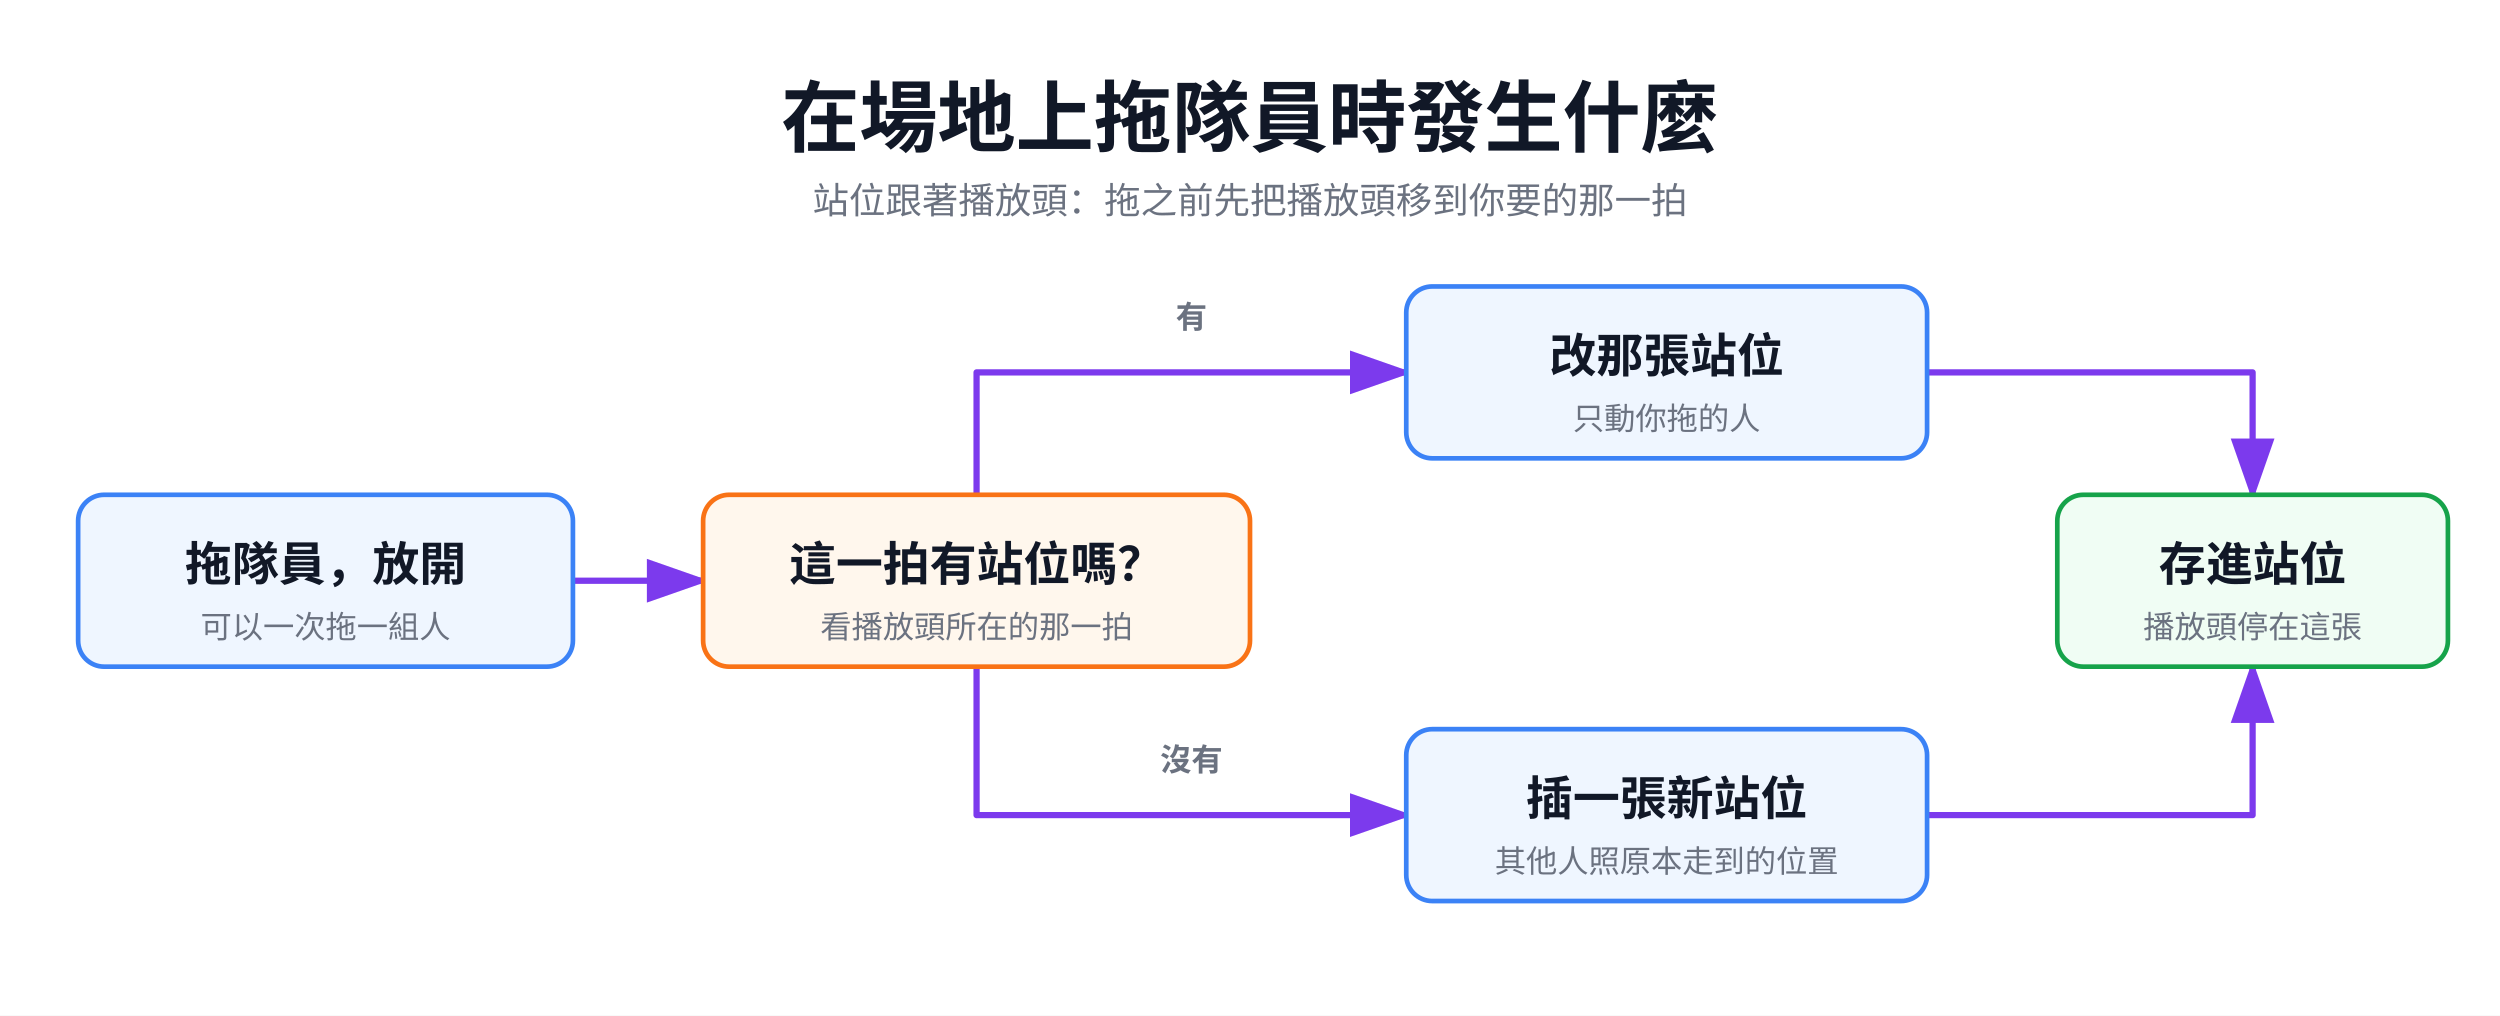
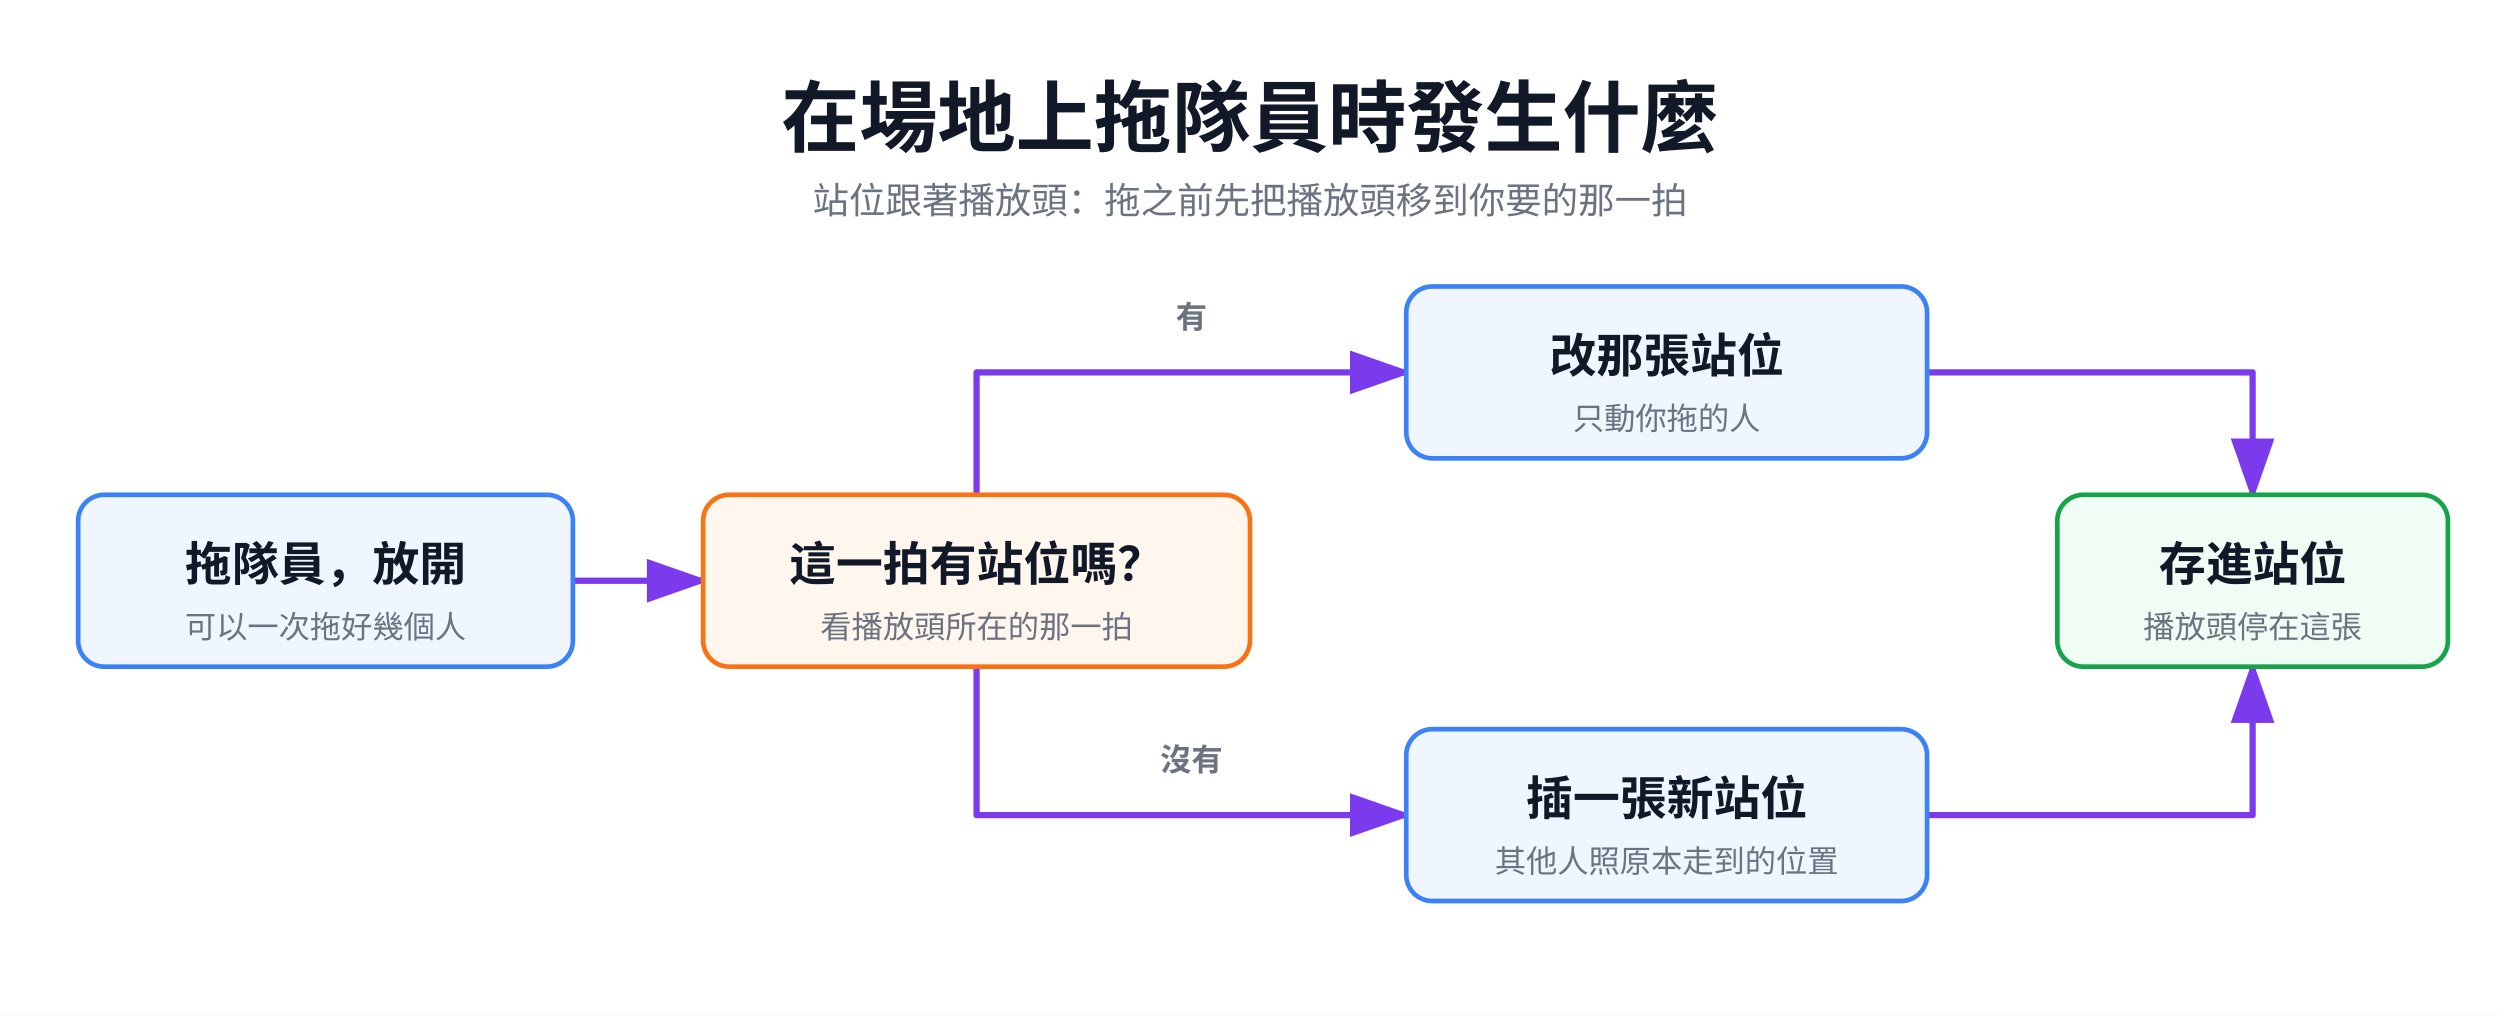
<svg xmlns="http://www.w3.org/2000/svg" viewBox="0 0 960 390" width="960" height="390" data-generator="fireworks-tech-graph" data-schema-version="1" data-text-metrics="heuristic-v1" data-style-id="1" data-visual-theme="Flat Icon" data-diagram-type="flowchart" data-motion-scene="" data-semantic-profile="generic" data-semantic-valid="true" data-quality-profile="standard" data-max-bends-per-edge="12" data-max-total-bends="100" data-max-route-stretch="5.0" data-max-bridged-crossings="8" data-min-node-gap="0.0" data-min-container-gutter="0.0" data-min-label-clearance="2.0" data-min-segment-length="0.0">
  <defs>
    <marker id="arrowA" markerWidth="10" markerHeight="7" refX="9" refY="3.5" orient="auto">
      <polygon points="0 0, 10 3.5, 0 7" fill="#7c3aed" />
    </marker>
    <marker id="arrowB" markerWidth="10" markerHeight="7" refX="9" refY="3.5" orient="auto">
      <polygon points="0 0, 10 3.5, 0 7" fill="#10b981" />
    </marker>
    <marker id="arrowC" markerWidth="10" markerHeight="7" refX="9" refY="3.5" orient="auto">
      <polygon points="0 0, 10 3.5, 0 7" fill="#2563eb" />
    </marker>
    <marker id="arrowE" markerWidth="10" markerHeight="7" refX="9" refY="3.5" orient="auto">
      <polygon points="0 0, 10 3.5, 0 7" fill="#f97316" />
    </marker>
    <marker id="arrowF" markerWidth="10" markerHeight="7" refX="9" refY="3.5" orient="auto">
      <polygon points="0 0, 10 3.5, 0 7" fill="#7c3aed" />
    </marker>
    <marker id="arrowG" markerWidth="10" markerHeight="7" refX="9" refY="3.5" orient="auto">
      <polygon points="0 0, 10 3.5, 0 7" fill="#ef4444" />
    </marker>
    <marker id="arrowH" markerWidth="10" markerHeight="7" refX="9" refY="3.5" orient="auto">
      <polygon points="0 0, 10 3.5, 0 7" fill="#6b7280" />
    </marker>
    <filter id="shadowSoft" x="-20%" y="-20%" width="140%" height="160%">
      <feDropShadow dx="0" dy="3" stdDeviation="6" flood-color="#0f172a" flood-opacity="0.12" />
    </filter>
    <filter id="shadowGlass" x="-20%" y="-20%" width="140%" height="160%">
      <feDropShadow dx="0" dy="10" stdDeviation="16" flood-color="#020617" flood-opacity="0.28" />
    </filter>
    <style>
    text { font-family: 'Helvetica Neue', Helvetica, Arial, 'PingFang SC', 'Noto Sans CJK SC', 'Microsoft YaHei', 'Microsoft JhengHei', 'SimHei', sans-serif; }
    .title { font-size: 30px; font-weight: 700; fill: #111827; }
    .subtitle { font-size: 14px; font-weight: 500; fill: #6b7280; }
    .section { font-size: 13px; font-weight: 700; fill: #2563eb; letter-spacing: 1.4px; }
    .section-sub { font-size: 12px; font-weight: 500; fill: #64748b; }
    .node-title { font-weight: 700; fill: #111827; }
    .node-sub { font-weight: 500; fill: #6b7280; }
    .node-type { font-size: 12px; font-weight: 700; fill: #64748b; letter-spacing: 0.08em; }
    .arrow-label { font-size: 12px; font-weight: 600; fill: #6b7280; }
    .legend { font-size: 12px; font-weight: 500; fill: #6b7280; }
    .footnote { font-size: 12px; font-weight: 500; fill: #64748b; }
    .metric-label { font-size: 8.5px; font-weight: 700; fill: #64748b; text-transform: uppercase; }
    .metric-value { font-size: 9.5px; font-weight: 700; fill: #111827; }
    </style>
  </defs>
  <rect data-graph-role="background" width="960.0" height="390.0" fill="#ffffff" />
  <text x="480.0" y="56" text-anchor="middle" class="title">在場地上拖隊員時發生什麼</text>
  <text x="480.0" y="82" text-anchor="middle" class="subtitle">站位跟著播放頭：拖之前先把播放頭移到你要的那一拍</text>
  <path id="d-a" data-graph-role="edge" data-edge-id="d-a" data-source="drag" data-target="ask" data-edge-kind="flow" data-topic-id="" data-flow="control" data-motion-role="" data-motion-stage="" data-motion-order="" data-protocol="" data-via="" data-critical-path-id="" data-critical-hop="" data-critical-hops="" data-critical="false" data-bends="0" data-route-stretch="1.0" data-bridges="" d="M 220,223 L 270,223" fill="none" stroke="#7c3aed" stroke-width="2.4" stroke-linecap="round" stroke-linejoin="round" marker-end="url(#arrowA)" />
  <path id="a-e" data-graph-role="edge" data-edge-id="a-e" data-source="ask" data-target="edit" data-edge-kind="flow" data-topic-id="" data-flow="control" data-motion-role="" data-motion-stage="" data-motion-order="" data-protocol="" data-via="" data-critical-path-id="" data-critical-hop="" data-critical-hops="" data-critical="false" data-bends="1" data-route-stretch="1.0" data-bridges="" d="M 375,190 L 375,143 L 540,143" fill="none" stroke="#7c3aed" stroke-width="2.4" stroke-linecap="round" stroke-linejoin="round" marker-end="url(#arrowA)" />
  <path id="a-i" data-graph-role="edge" data-edge-id="a-i" data-source="ask" data-target="insert" data-edge-kind="flow" data-topic-id="" data-flow="control" data-motion-role="" data-motion-stage="" data-motion-order="" data-protocol="" data-via="" data-critical-path-id="" data-critical-hop="" data-critical-hops="" data-critical="false" data-bends="1" data-route-stretch="1.0" data-bridges="" d="M 375,256 L 375,313 L 540,313" fill="none" stroke="#7c3aed" stroke-width="2.4" stroke-linecap="round" stroke-linejoin="round" marker-end="url(#arrowA)" />
  <path id="e-d" data-graph-role="edge" data-edge-id="e-d" data-source="edit" data-target="done" data-edge-kind="flow" data-topic-id="" data-flow="control" data-motion-role="" data-motion-stage="" data-motion-order="" data-protocol="" data-via="" data-critical-path-id="" data-critical-hop="" data-critical-hops="" data-critical="false" data-bends="1" data-route-stretch="1.0" data-bridges="" d="M 740,143 L 865,143 L 865,190" fill="none" stroke="#7c3aed" stroke-width="2.4" stroke-linecap="round" stroke-linejoin="round" marker-end="url(#arrowA)" />
  <path id="i-d" data-graph-role="edge" data-edge-id="i-d" data-source="insert" data-target="done" data-edge-kind="flow" data-topic-id="" data-flow="control" data-motion-role="" data-motion-stage="" data-motion-order="" data-protocol="" data-via="" data-critical-path-id="" data-critical-hop="" data-critical-hops="" data-critical="false" data-bends="1" data-route-stretch="1.0" data-bridges="" d="M 740,313 L 865,313 L 865,256" fill="none" stroke="#7c3aed" stroke-width="2.4" stroke-linecap="round" stroke-linejoin="round" marker-end="url(#arrowA)" />
  <g id="node-drag" data-graph-role="node" data-node-id="drag" data-semantic-role="rect" data-motion-role="" data-motion-stage="" data-motion-order="" data-parent="" data-deployment-id="" data-topic-id="" data-span-id="" data-station-order="" data-status="" data-start-ms="" data-duration-ms="" data-parent-span="" data-graph-bounds="30,190,220,256">
    <rect x="30.0" y="190.0" width="190.0" height="66.0" rx="10.0" fill="#eff6ff" stroke="#3b82f6" stroke-width="1.8" />
    <text data-text-role="title" data-full-text="拖隊員，放開" data-text-max-width="166.0" x="125.0" y="223.0" text-anchor="middle" class="node-title" font-size="18">拖隊員，放開</text>
-     <text data-text-role="subtitle" data-full-text="可以一次拖一組人" data-text-max-width="166.0" x="125.0" y="245.0" text-anchor="middle" class="node-sub" font-size="12">可以一次拖一組人</text>
+     <text data-text-role="subtitle" data-full-text="可以一次拖好幾個人" data-text-max-width="166.0" x="125.0" y="245.0" text-anchor="middle" class="node-sub" font-size="12">可以一次拖好幾個人</text>
  </g>
  <g id="node-ask" data-graph-role="node" data-node-id="ask" data-semantic-role="rect" data-motion-role="" data-motion-stage="" data-motion-order="" data-parent="" data-deployment-id="" data-topic-id="" data-span-id="" data-station-order="" data-status="" data-start-ms="" data-duration-ms="" data-parent-span="" data-graph-bounds="270,190,480,256">
    <rect x="270.0" y="190.0" width="210.0" height="66.0" rx="10.0" fill="#fff7ed" stroke="#f97316" stroke-width="1.8" />
    <text data-text-role="title" data-full-text="這一拍有站位嗎？" data-text-max-width="186.0" x="375.0" y="223.0" text-anchor="middle" class="node-title" font-size="18">這一拍有站位嗎？</text>
    <text data-text-role="subtitle" data-full-text="看播放頭所在的那一拍" data-text-max-width="186.0" x="375.0" y="245.0" text-anchor="middle" class="node-sub" font-size="12">看播放頭所在的那一拍</text>
  </g>
  <g id="node-edit" data-graph-role="node" data-node-id="edit" data-semantic-role="rect" data-motion-role="" data-motion-stage="" data-motion-order="" data-parent="" data-deployment-id="" data-topic-id="" data-span-id="" data-station-order="" data-status="" data-start-ms="" data-duration-ms="" data-parent-span="" data-graph-bounds="540,110,740,176">
    <rect x="540.0" y="110.0" width="200.0" height="66.0" rx="10.0" fill="#eff6ff" stroke="#3b82f6" stroke-width="1.8" />
    <text data-text-role="title" data-full-text="改那張站位" data-text-max-width="176.0" x="640.0" y="143.0" text-anchor="middle" class="node-title" font-size="18">改那張站位</text>
    <text data-text-role="subtitle" data-full-text="只動你拖的人" data-text-max-width="176.0" x="640.0" y="165.0" text-anchor="middle" class="node-sub" font-size="12">只動你拖的人</text>
  </g>
  <g id="node-insert" data-graph-role="node" data-node-id="insert" data-semantic-role="rect" data-motion-role="" data-motion-stage="" data-motion-order="" data-parent="" data-deployment-id="" data-topic-id="" data-span-id="" data-station-order="" data-status="" data-start-ms="" data-duration-ms="" data-parent-span="" data-graph-bounds="540,280,740,346">
    <rect x="540.0" y="280.0" width="200.0" height="66.0" rx="10.0" fill="#eff6ff" stroke="#3b82f6" stroke-width="1.8" />
    <text data-text-role="title" data-full-text="插一張新站位" data-text-max-width="176.0" x="640.0" y="313.0" text-anchor="middle" class="node-title" font-size="18">插一張新站位</text>
    <text data-text-role="subtitle" data-full-text="其他人照原本走到的位置" data-text-max-width="176.0" x="640.0" y="335.0" text-anchor="middle" class="node-sub" font-size="12">其他人照原本走到的位置</text>
  </g>
  <g id="node-done" data-graph-role="node" data-node-id="done" data-semantic-role="rect" data-motion-role="" data-motion-stage="" data-motion-order="" data-parent="" data-deployment-id="" data-topic-id="" data-span-id="" data-station-order="" data-status="" data-start-ms="" data-duration-ms="" data-parent-span="" data-graph-bounds="790,190,940,256">
    <rect x="790.0" y="190.0" width="150.0" height="66.0" rx="10.0" fill="#f0fdf4" stroke="#16a34a" stroke-width="1.8" />
    <text data-text-role="title" data-full-text="存進站位" data-text-max-width="126.0" x="865.0" y="223.0" text-anchor="middle" class="node-title" font-size="18">存進站位</text>
    <text data-text-role="subtitle" data-full-text="播放頭停在這張" data-text-max-width="126.0" x="865.0" y="245.0" text-anchor="middle" class="node-sub" font-size="12">播放頭停在這張</text>
  </g>
  <g id="a-e-label" data-graph-role="label" data-owner="a-e" data-graph-bounds="439.5,112,475.5,132">
    <rect x="439.5" y="112.0" width="36.0" height="20" rx="6" fill="#ffffff" opacity="0.94" />
    <text x="457.5" y="126.0" text-anchor="middle" class="arrow-label">有</text>
  </g>
  <g id="a-i-label" data-graph-role="label" data-owner="a-i" data-graph-bounds="438.5,282,476.5,302">
    <rect x="438.5" y="282.0" width="38.0" height="20" rx="6" fill="#ffffff" opacity="0.94" />
    <text x="457.5" y="296.0" text-anchor="middle" class="arrow-label">沒有</text>
  </g>
</svg>
